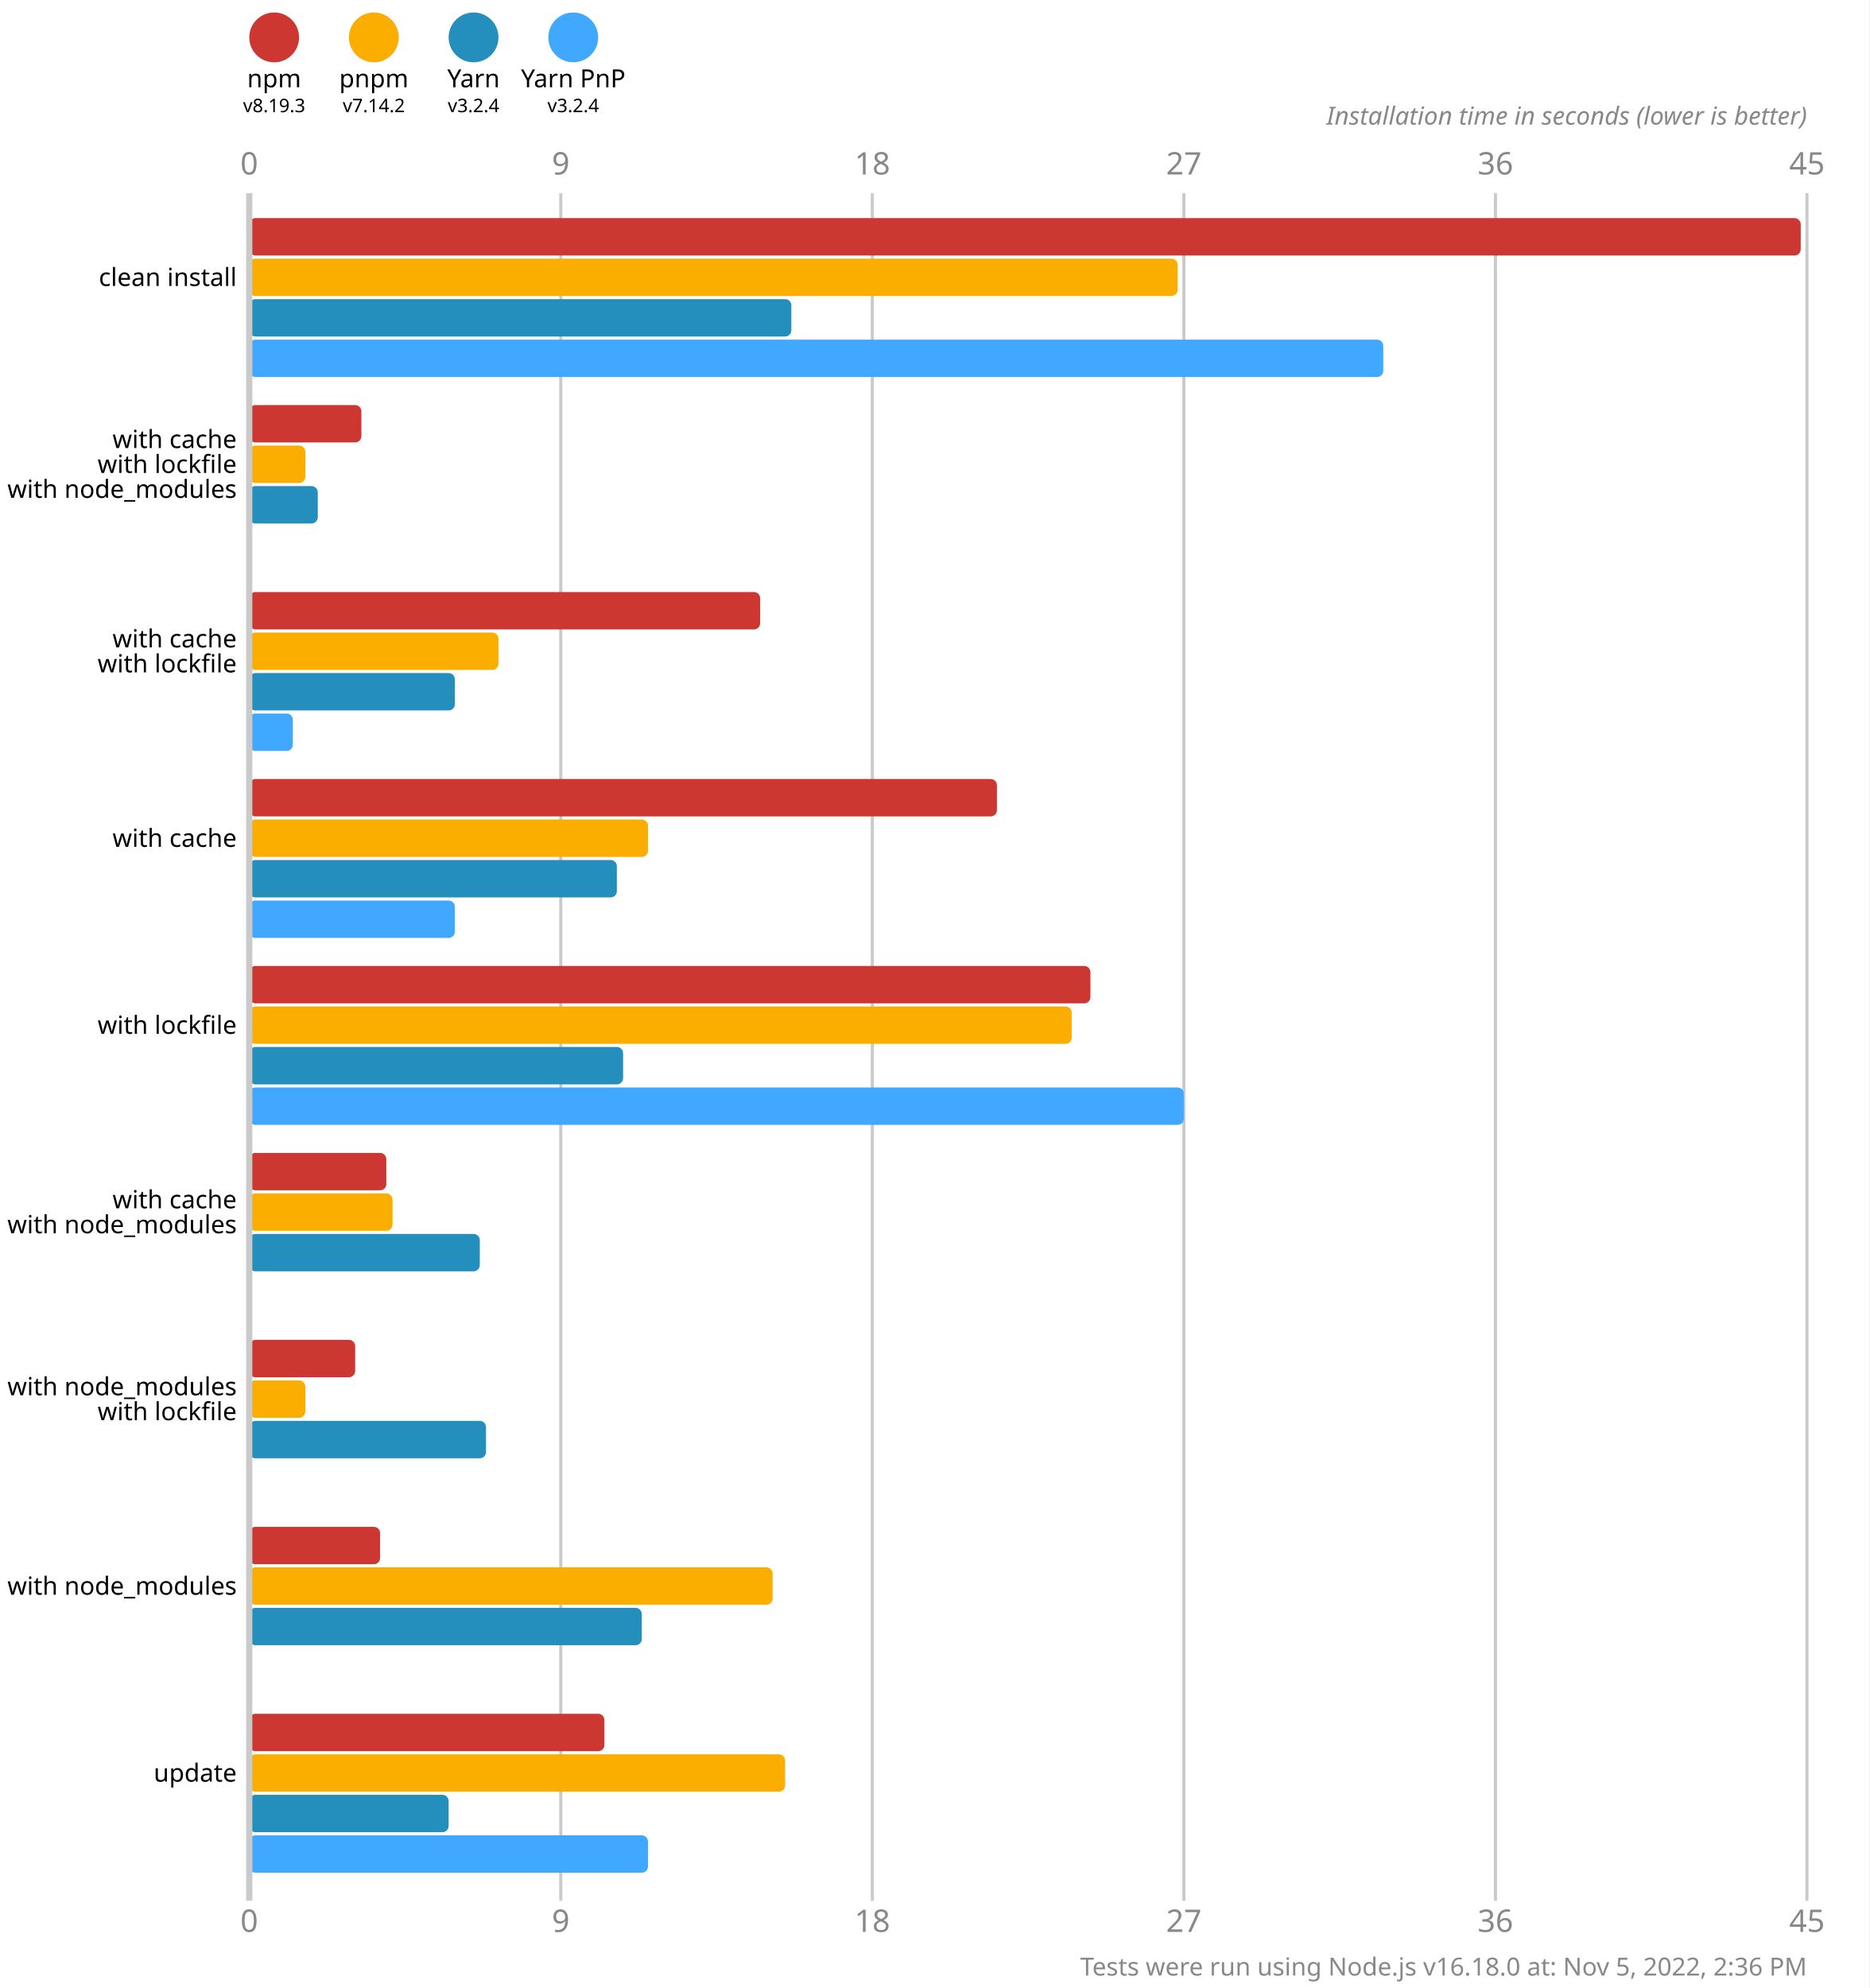
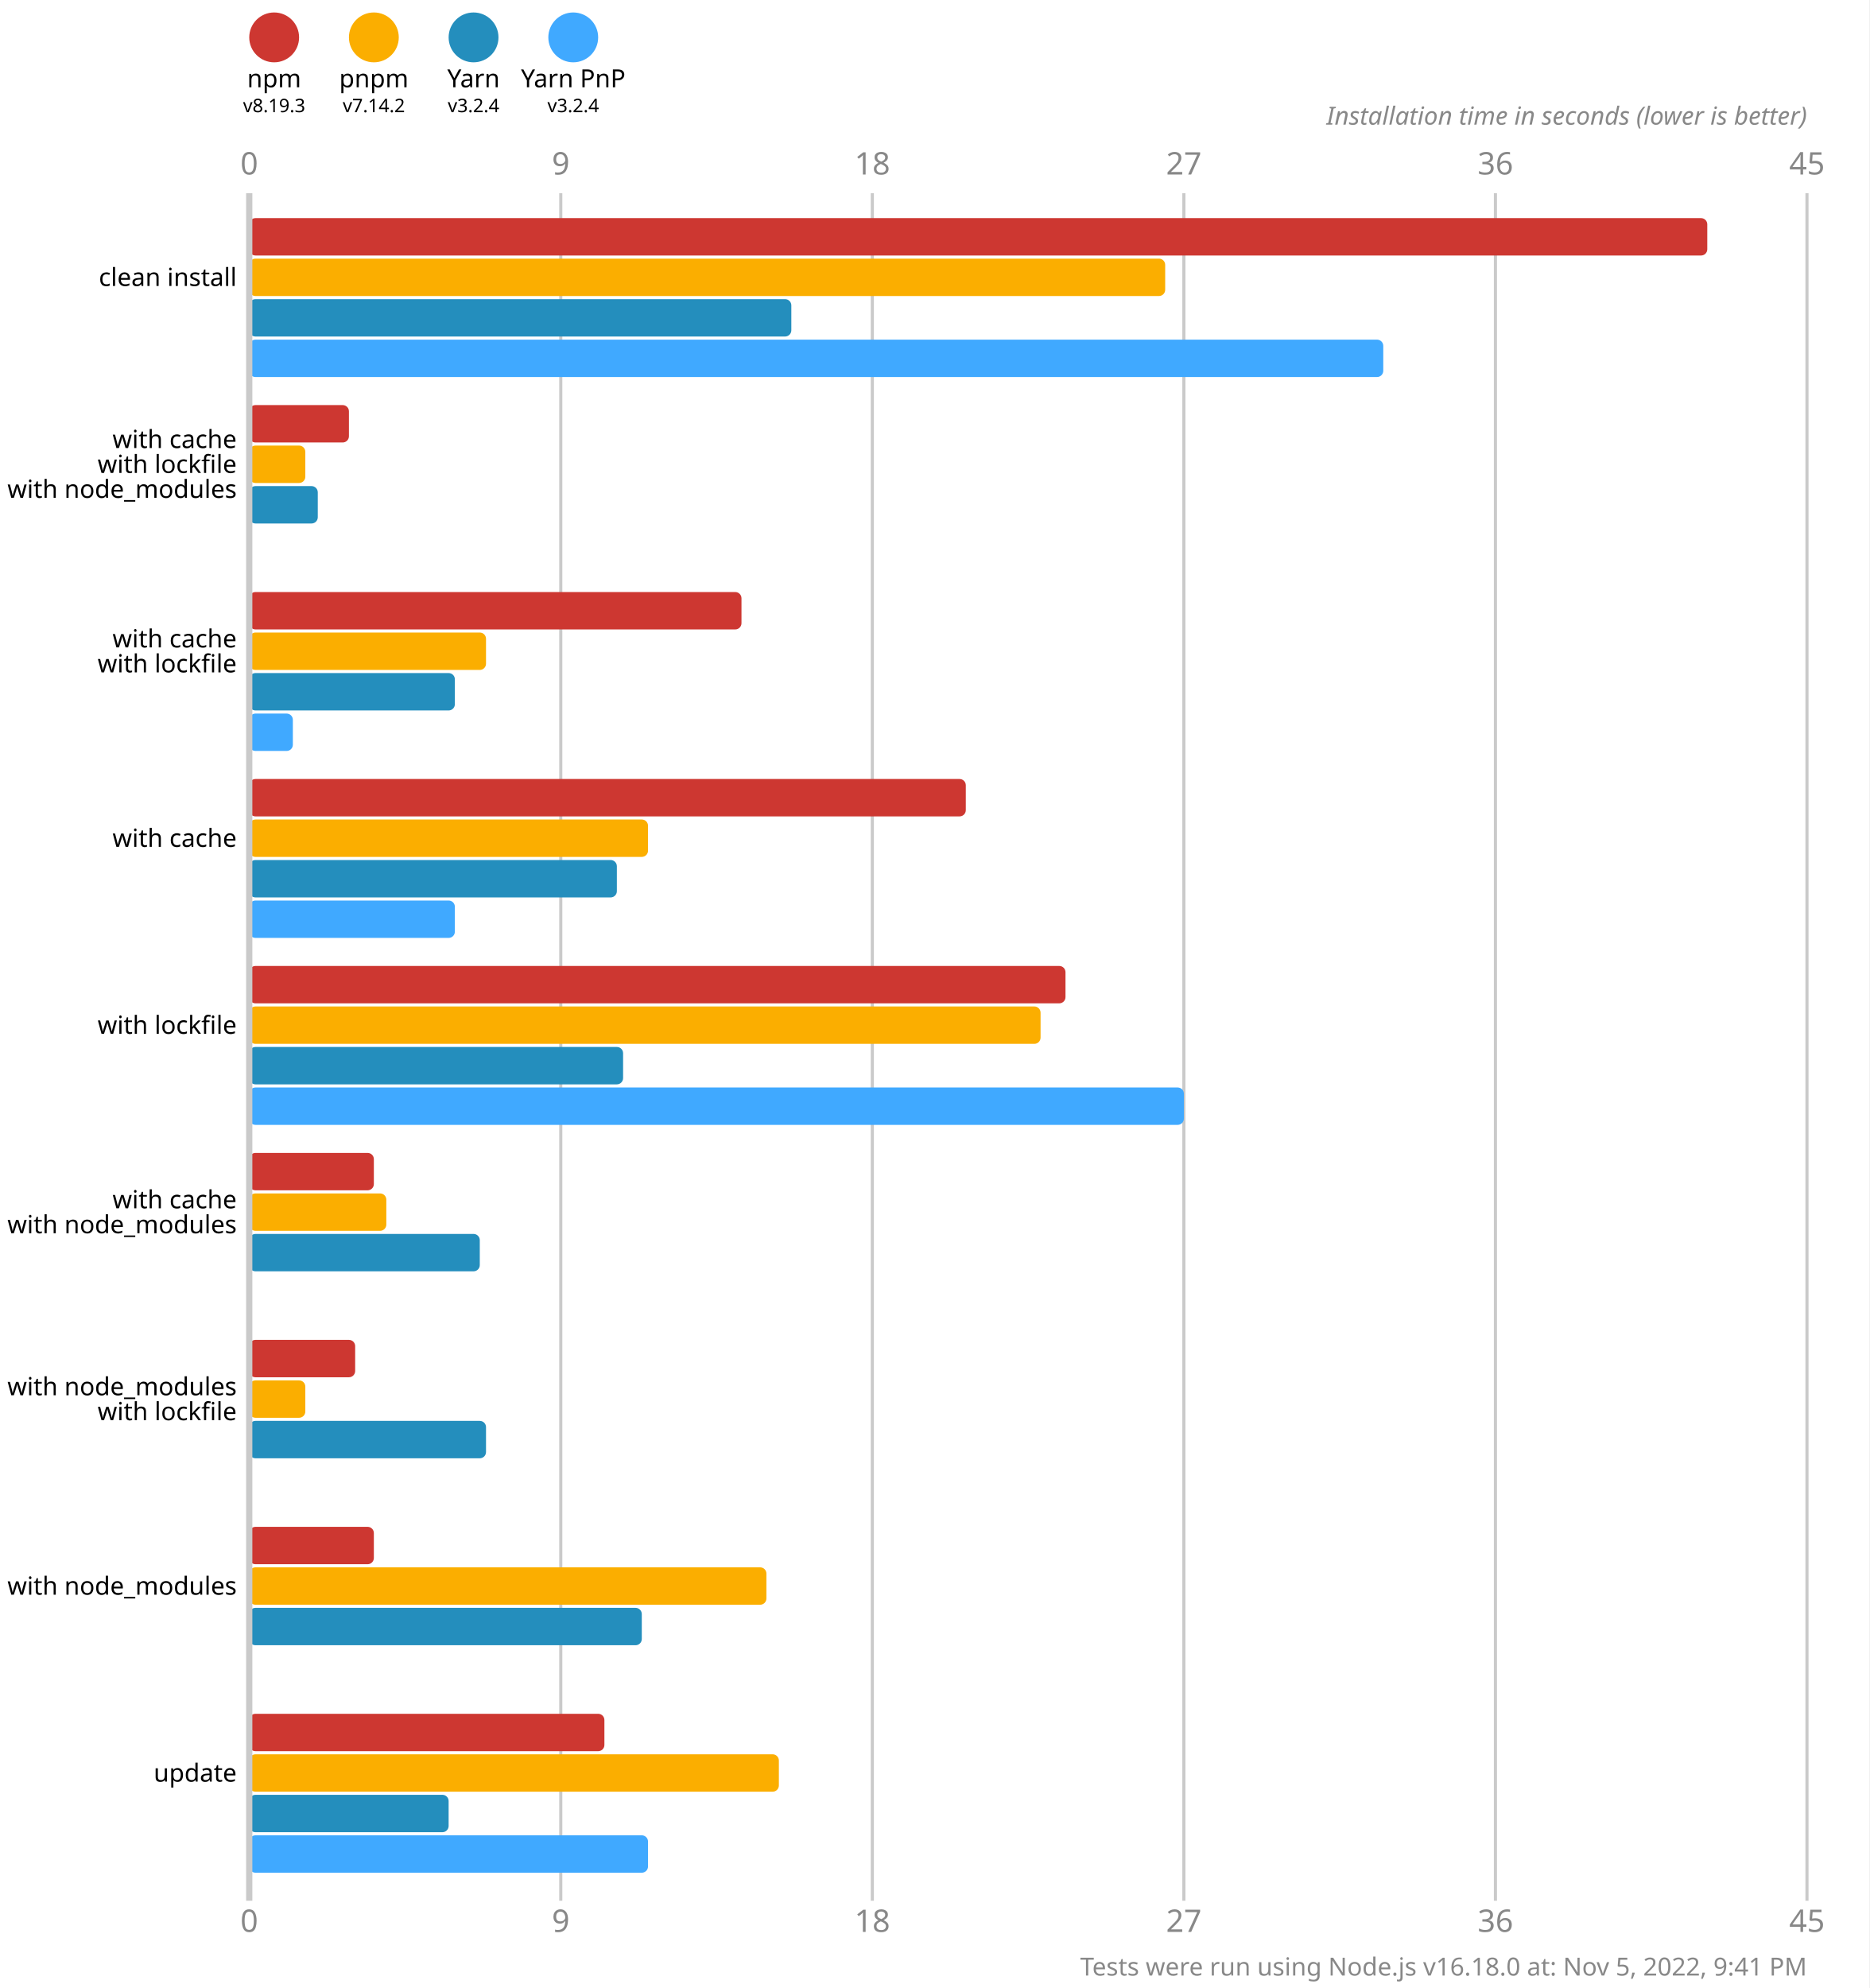
<svg xmlns="http://www.w3.org/2000/svg" version="1.1" viewBox="0 0 300 319">
  <style>
    .font { font-family: sans-serif; }
    .s3 { font-size: 3px; }
    .s4 { font-size: 4px; }
    .s5 { font-size: 5px; }
    .line { stroke: #cacaca; }
    .width { stroke-width: 0.5; }
    .text { fill: #888; }
  </style>
  <rect x="0" y="0" width="300" height="319" fill="#fff" />
  <circle cx="44" cy="6" r="4" fill="#cd3731" />
  <text x="44" y="14" class="font s4" text-anchor="middle">npm</text>
  <text x="44" y="18" class="font s3" text-anchor="middle">v8.19.3</text>
  <circle cx="60" cy="6" r="4" fill="#fbae00" />
  <text x="60" y="14" class="font s4" text-anchor="middle">pnpm</text>
  <text x="60" y="18" class="font s3" text-anchor="middle">v7.14.2</text>
  <circle cx="76" cy="6" r="4" fill="#248ebd" />
  <text x="76" y="14" class="font s4" text-anchor="middle">Yarn</text>
  <text x="76" y="18" class="font s3" text-anchor="middle">v3.2.4</text>
  <circle cx="92" cy="6" r="4" fill="#40a9ff" />
  <text x="92" y="14" class="font s4" text-anchor="middle">Yarn PnP</text>
  <text x="92" y="18" class="font s3" text-anchor="middle">v3.2.4</text>
  <text x="40" y="28" class="font s5 text" text-anchor="middle">0</text>
  <text x="40" y="310" class="font s5 text" text-anchor="middle">0</text>
  <line x1="90" y1="31" x2="90" y2="305" class="line width" />
  <text x="90" y="28" class="font s5 text" text-anchor="middle">9</text>
  <text x="90" y="310" class="font s5 text" text-anchor="middle">9</text>
  <line x1="140" y1="31" x2="140" y2="305" class="line width" />
  <text x="140" y="28" class="font s5 text" text-anchor="middle">18</text>
  <text x="140" y="310" class="font s5 text" text-anchor="middle">18</text>
  <line x1="190" y1="31" x2="190" y2="305" class="line width" />
  <text x="190" y="28" class="font s5 text" text-anchor="middle">27</text>
  <text x="190" y="310" class="font s5 text" text-anchor="middle">27</text>
  <line x1="240" y1="31" x2="240" y2="305" class="line width" />
  <text x="240" y="28" class="font s5 text" text-anchor="middle">36</text>
  <text x="240" y="310" class="font s5 text" text-anchor="middle">36</text>
  <line x1="290" y1="31" x2="290" y2="305" class="line width" />
  <text x="290" y="28" class="font s5 text" text-anchor="middle">45</text>
  <text x="290" y="310" class="font s5 text" text-anchor="middle">45</text>
  <text x="290" y="20" class="font s4 text" font-style="italic" text-anchor="end">Installation time in seconds (lower is better)</text>
-   <rect x="40" y="35" width="249" height="6" fill="#cd3731" rx="1" ry="1" />
-   <rect x="40" y="41.5" width="149" height="6" fill="#fbae00" rx="1" ry="1" />
+   <rect x="40" y="35" width="234" height="6" fill="#cd3731" rx="1" ry="1" />
+   <rect x="40" y="41.5" width="147" height="6" fill="#fbae00" rx="1" ry="1" />
  <rect x="40" y="48" width="87" height="6" fill="#248ebd" rx="1" ry="1" />
  <rect x="40" y="54.5" width="182" height="6" fill="#40a9ff" rx="1" ry="1" />
-   <rect x="40" y="65" width="18" height="6" fill="#cd3731" rx="1" ry="1" />
+   <rect x="40" y="65" width="16" height="6" fill="#cd3731" rx="1" ry="1" />
  <rect x="40" y="71.5" width="9" height="6" fill="#fbae00" rx="1" ry="1" />
  <rect x="40" y="78" width="11" height="6" fill="#248ebd" rx="1" ry="1" />
  <rect x="40" y="84.5" width="0" height="6" fill="#40a9ff" rx="1" ry="1" />
-   <rect x="40" y="95" width="82" height="6" fill="#cd3731" rx="1" ry="1" />
-   <rect x="40" y="101.5" width="40" height="6" fill="#fbae00" rx="1" ry="1" />
+   <rect x="40" y="95" width="79" height="6" fill="#cd3731" rx="1" ry="1" />
+   <rect x="40" y="101.5" width="38" height="6" fill="#fbae00" rx="1" ry="1" />
  <rect x="40" y="108" width="33" height="6" fill="#248ebd" rx="1" ry="1" />
  <rect x="40" y="114.5" width="7" height="6" fill="#40a9ff" rx="1" ry="1" />
-   <rect x="40" y="125" width="120" height="6" fill="#cd3731" rx="1" ry="1" />
+   <rect x="40" y="125" width="115" height="6" fill="#cd3731" rx="1" ry="1" />
  <rect x="40" y="131.5" width="64" height="6" fill="#fbae00" rx="1" ry="1" />
  <rect x="40" y="138" width="59" height="6" fill="#248ebd" rx="1" ry="1" />
  <rect x="40" y="144.5" width="33" height="6" fill="#40a9ff" rx="1" ry="1" />
-   <rect x="40" y="155" width="135" height="6" fill="#cd3731" rx="1" ry="1" />
-   <rect x="40" y="161.5" width="132" height="6" fill="#fbae00" rx="1" ry="1" />
+   <rect x="40" y="155" width="131" height="6" fill="#cd3731" rx="1" ry="1" />
+   <rect x="40" y="161.5" width="127" height="6" fill="#fbae00" rx="1" ry="1" />
  <rect x="40" y="168" width="60" height="6" fill="#248ebd" rx="1" ry="1" />
  <rect x="40" y="174.5" width="150" height="6" fill="#40a9ff" rx="1" ry="1" />
-   <rect x="40" y="185" width="22" height="6" fill="#cd3731" rx="1" ry="1" />
-   <rect x="40" y="191.5" width="23" height="6" fill="#fbae00" rx="1" ry="1" />
+   <rect x="40" y="185" width="20" height="6" fill="#cd3731" rx="1" ry="1" />
+   <rect x="40" y="191.5" width="22" height="6" fill="#fbae00" rx="1" ry="1" />
  <rect x="40" y="198" width="37" height="6" fill="#248ebd" rx="1" ry="1" />
  <rect x="40" y="204.5" width="0" height="6" fill="#40a9ff" rx="1" ry="1" />
  <rect x="40" y="215" width="17" height="6" fill="#cd3731" rx="1" ry="1" />
  <rect x="40" y="221.5" width="9" height="6" fill="#fbae00" rx="1" ry="1" />
  <rect x="40" y="228" width="38" height="6" fill="#248ebd" rx="1" ry="1" />
  <rect x="40" y="234.5" width="0" height="6" fill="#40a9ff" rx="1" ry="1" />
-   <rect x="40" y="245" width="21" height="6" fill="#cd3731" rx="1" ry="1" />
-   <rect x="40" y="251.5" width="84" height="6" fill="#fbae00" rx="1" ry="1" />
+   <rect x="40" y="245" width="20" height="6" fill="#cd3731" rx="1" ry="1" />
+   <rect x="40" y="251.5" width="83" height="6" fill="#fbae00" rx="1" ry="1" />
  <rect x="40" y="258" width="63" height="6" fill="#248ebd" rx="1" ry="1" />
  <rect x="40" y="264.5" width="0" height="6" fill="#40a9ff" rx="1" ry="1" />
  <rect x="40" y="275" width="57" height="6" fill="#cd3731" rx="1" ry="1" />
-   <rect x="40" y="281.5" width="86" height="6" fill="#fbae00" rx="1" ry="1" />
+   <rect x="40" y="281.5" width="85" height="6" fill="#fbae00" rx="1" ry="1" />
  <rect x="40" y="288" width="32" height="6" fill="#248ebd" rx="1" ry="1" />
  <rect x="40" y="294.5" width="64" height="6" fill="#40a9ff" rx="1" ry="1" />
  <line x1="40" y1="31" x2="40" y2="305" class="line" />
  <text x="38" y="44.5" class="font s4" dominant-baseline="middle" text-anchor="end">clean install</text>
  <text x="38" y="70.5" class="font s4" dominant-baseline="middle" text-anchor="end">with cache</text>
  <text x="38" y="74.5" class="font s4" dominant-baseline="middle" text-anchor="end">with lockfile</text>
  <text x="38" y="78.5" class="font s4" dominant-baseline="middle" text-anchor="end">with node_modules</text>
  <text x="38" y="102.5" class="font s4" dominant-baseline="middle" text-anchor="end">with cache</text>
  <text x="38" y="106.5" class="font s4" dominant-baseline="middle" text-anchor="end">with lockfile</text>
  <text x="38" y="134.5" class="font s4" dominant-baseline="middle" text-anchor="end">with cache</text>
  <text x="38" y="164.5" class="font s4" dominant-baseline="middle" text-anchor="end">with lockfile</text>
  <text x="38" y="192.5" class="font s4" dominant-baseline="middle" text-anchor="end">with cache</text>
  <text x="38" y="196.5" class="font s4" dominant-baseline="middle" text-anchor="end">with node_modules</text>
  <text x="38" y="222.5" class="font s4" dominant-baseline="middle" text-anchor="end">with node_modules</text>
  <text x="38" y="226.5" class="font s4" dominant-baseline="middle" text-anchor="end">with lockfile</text>
  <text x="38" y="254.5" class="font s4" dominant-baseline="middle" text-anchor="end">with node_modules</text>
  <text x="38" y="284.5" class="font s4" dominant-baseline="middle" text-anchor="end">update</text>
-   <text x="290" y="317" class="font s4 text" text-anchor="end">Tests were run using Node.js v16.18.0 at: Nov 5, 2022, 2:36 PM</text>
+   <text x="290" y="317" class="font s4 text" text-anchor="end">Tests were run using Node.js v16.18.0 at: Nov 5, 2022, 9:41 PM</text>
</svg>
